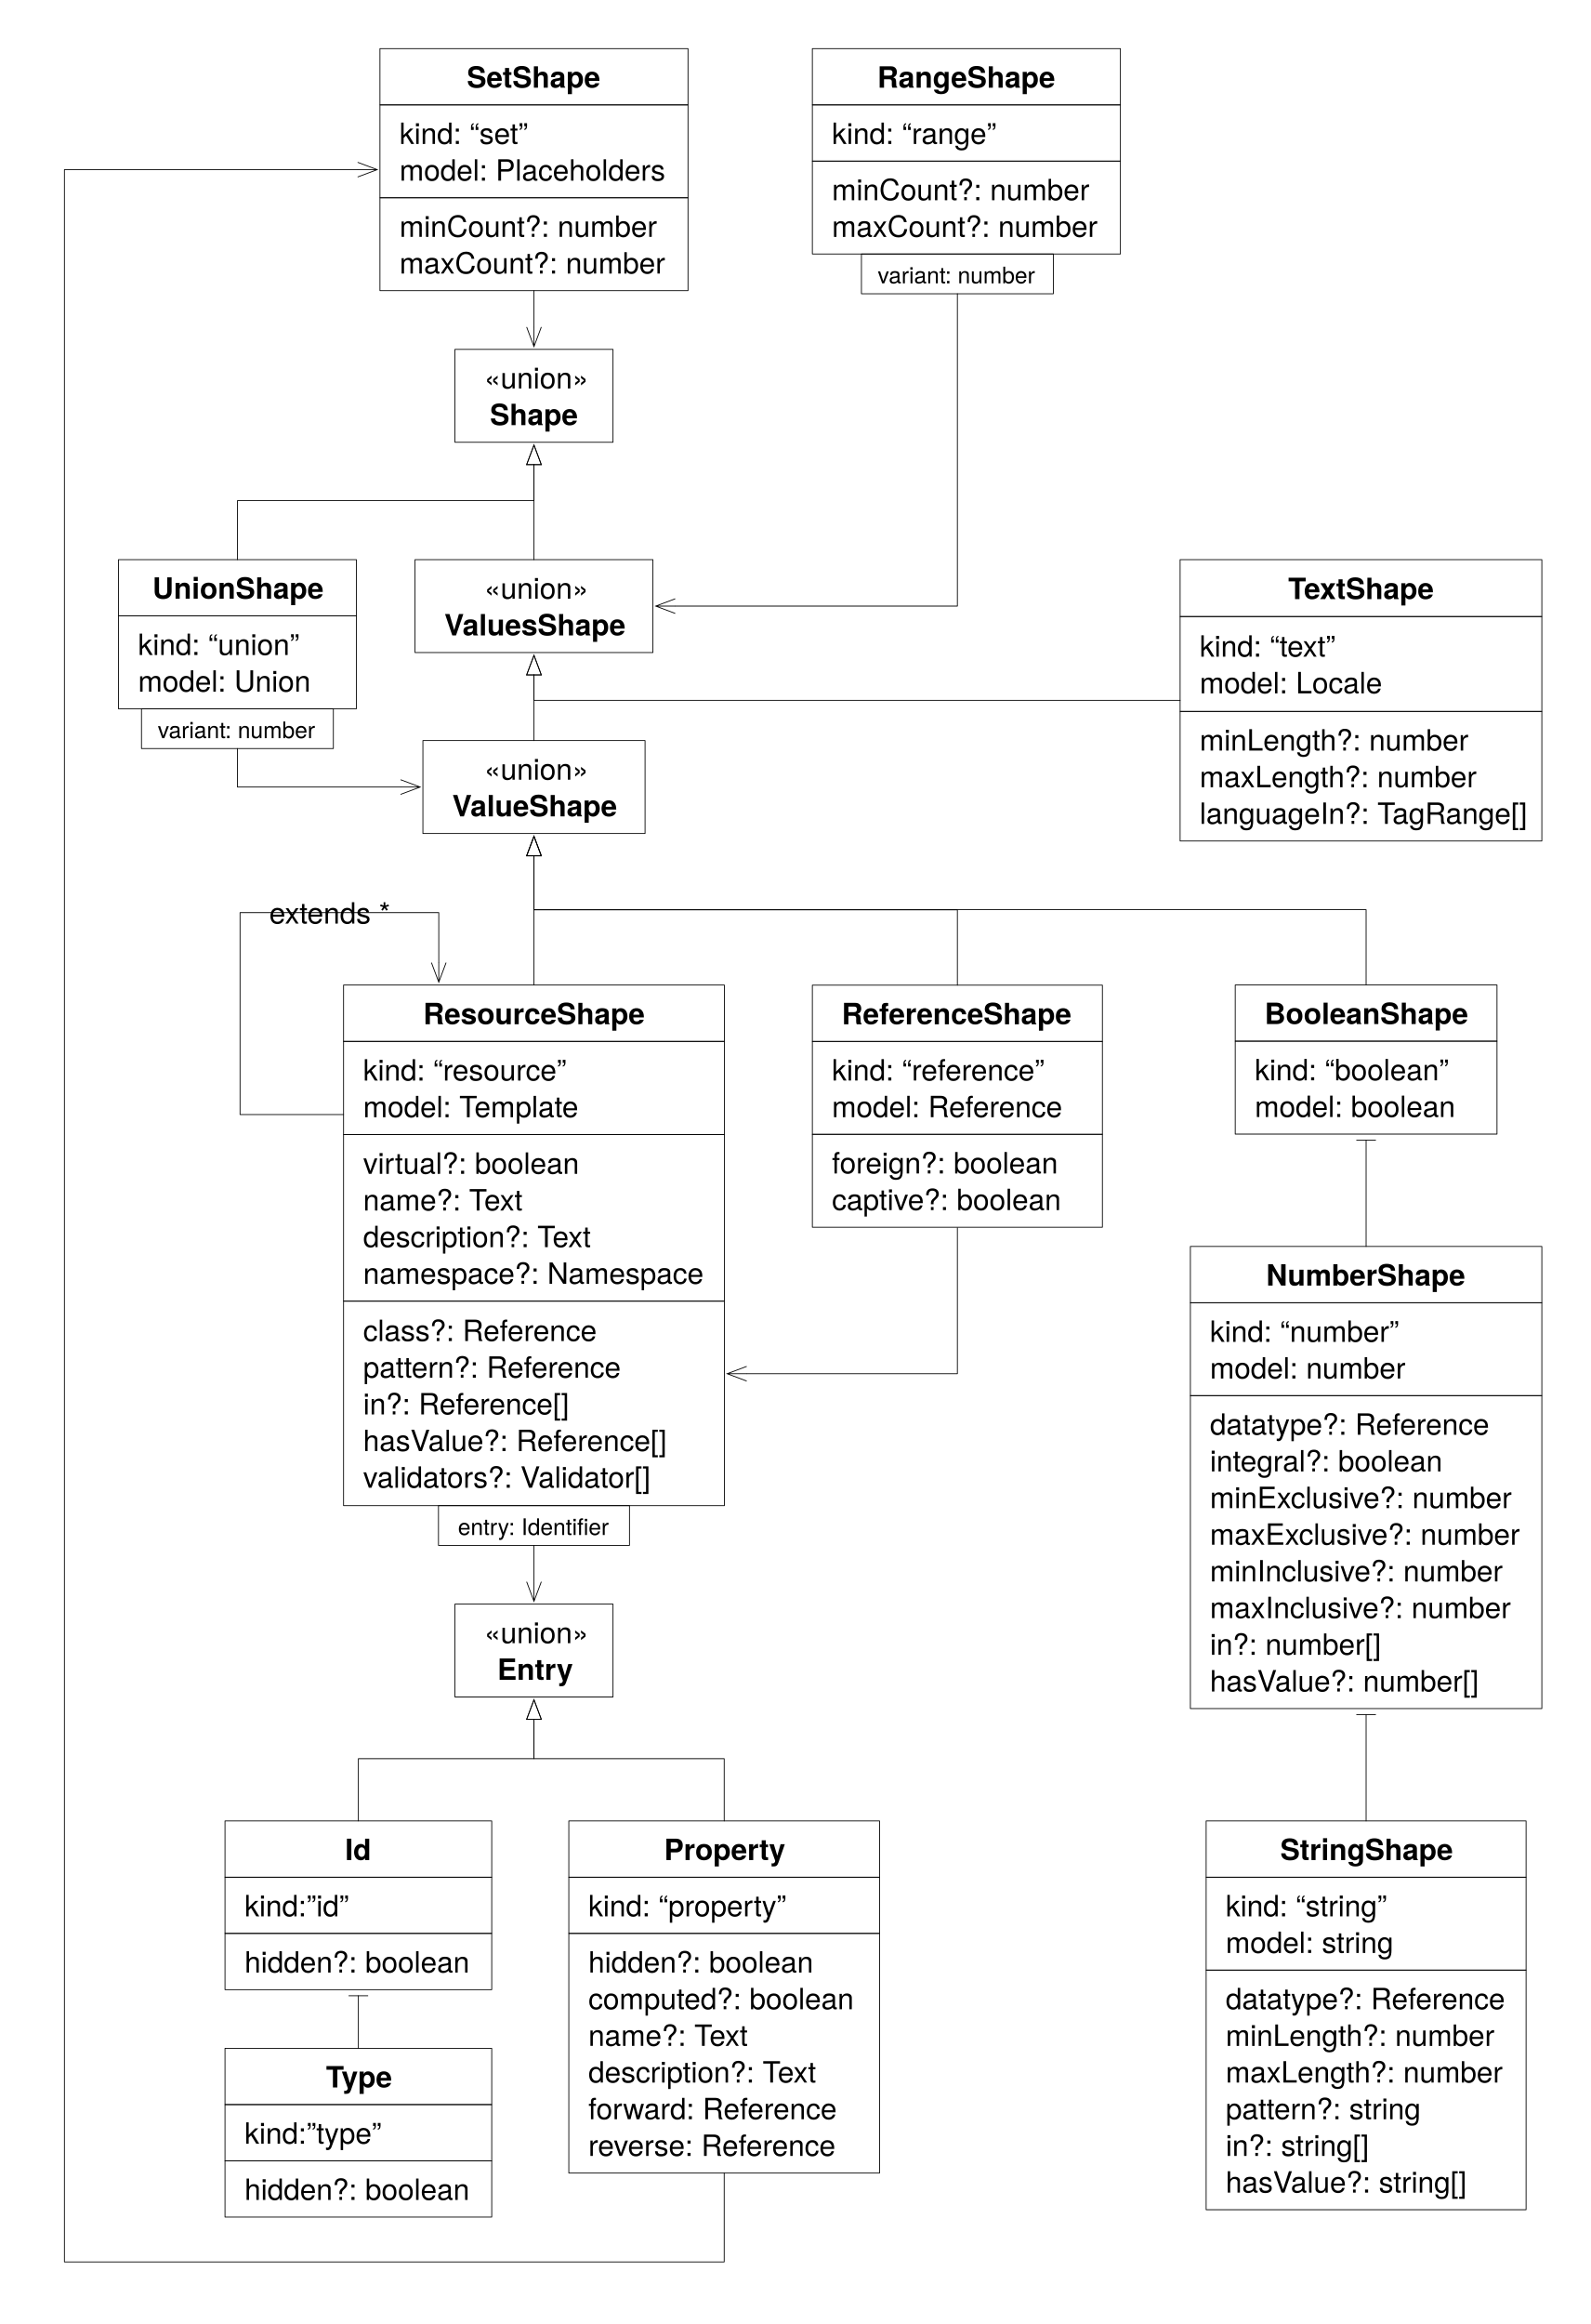
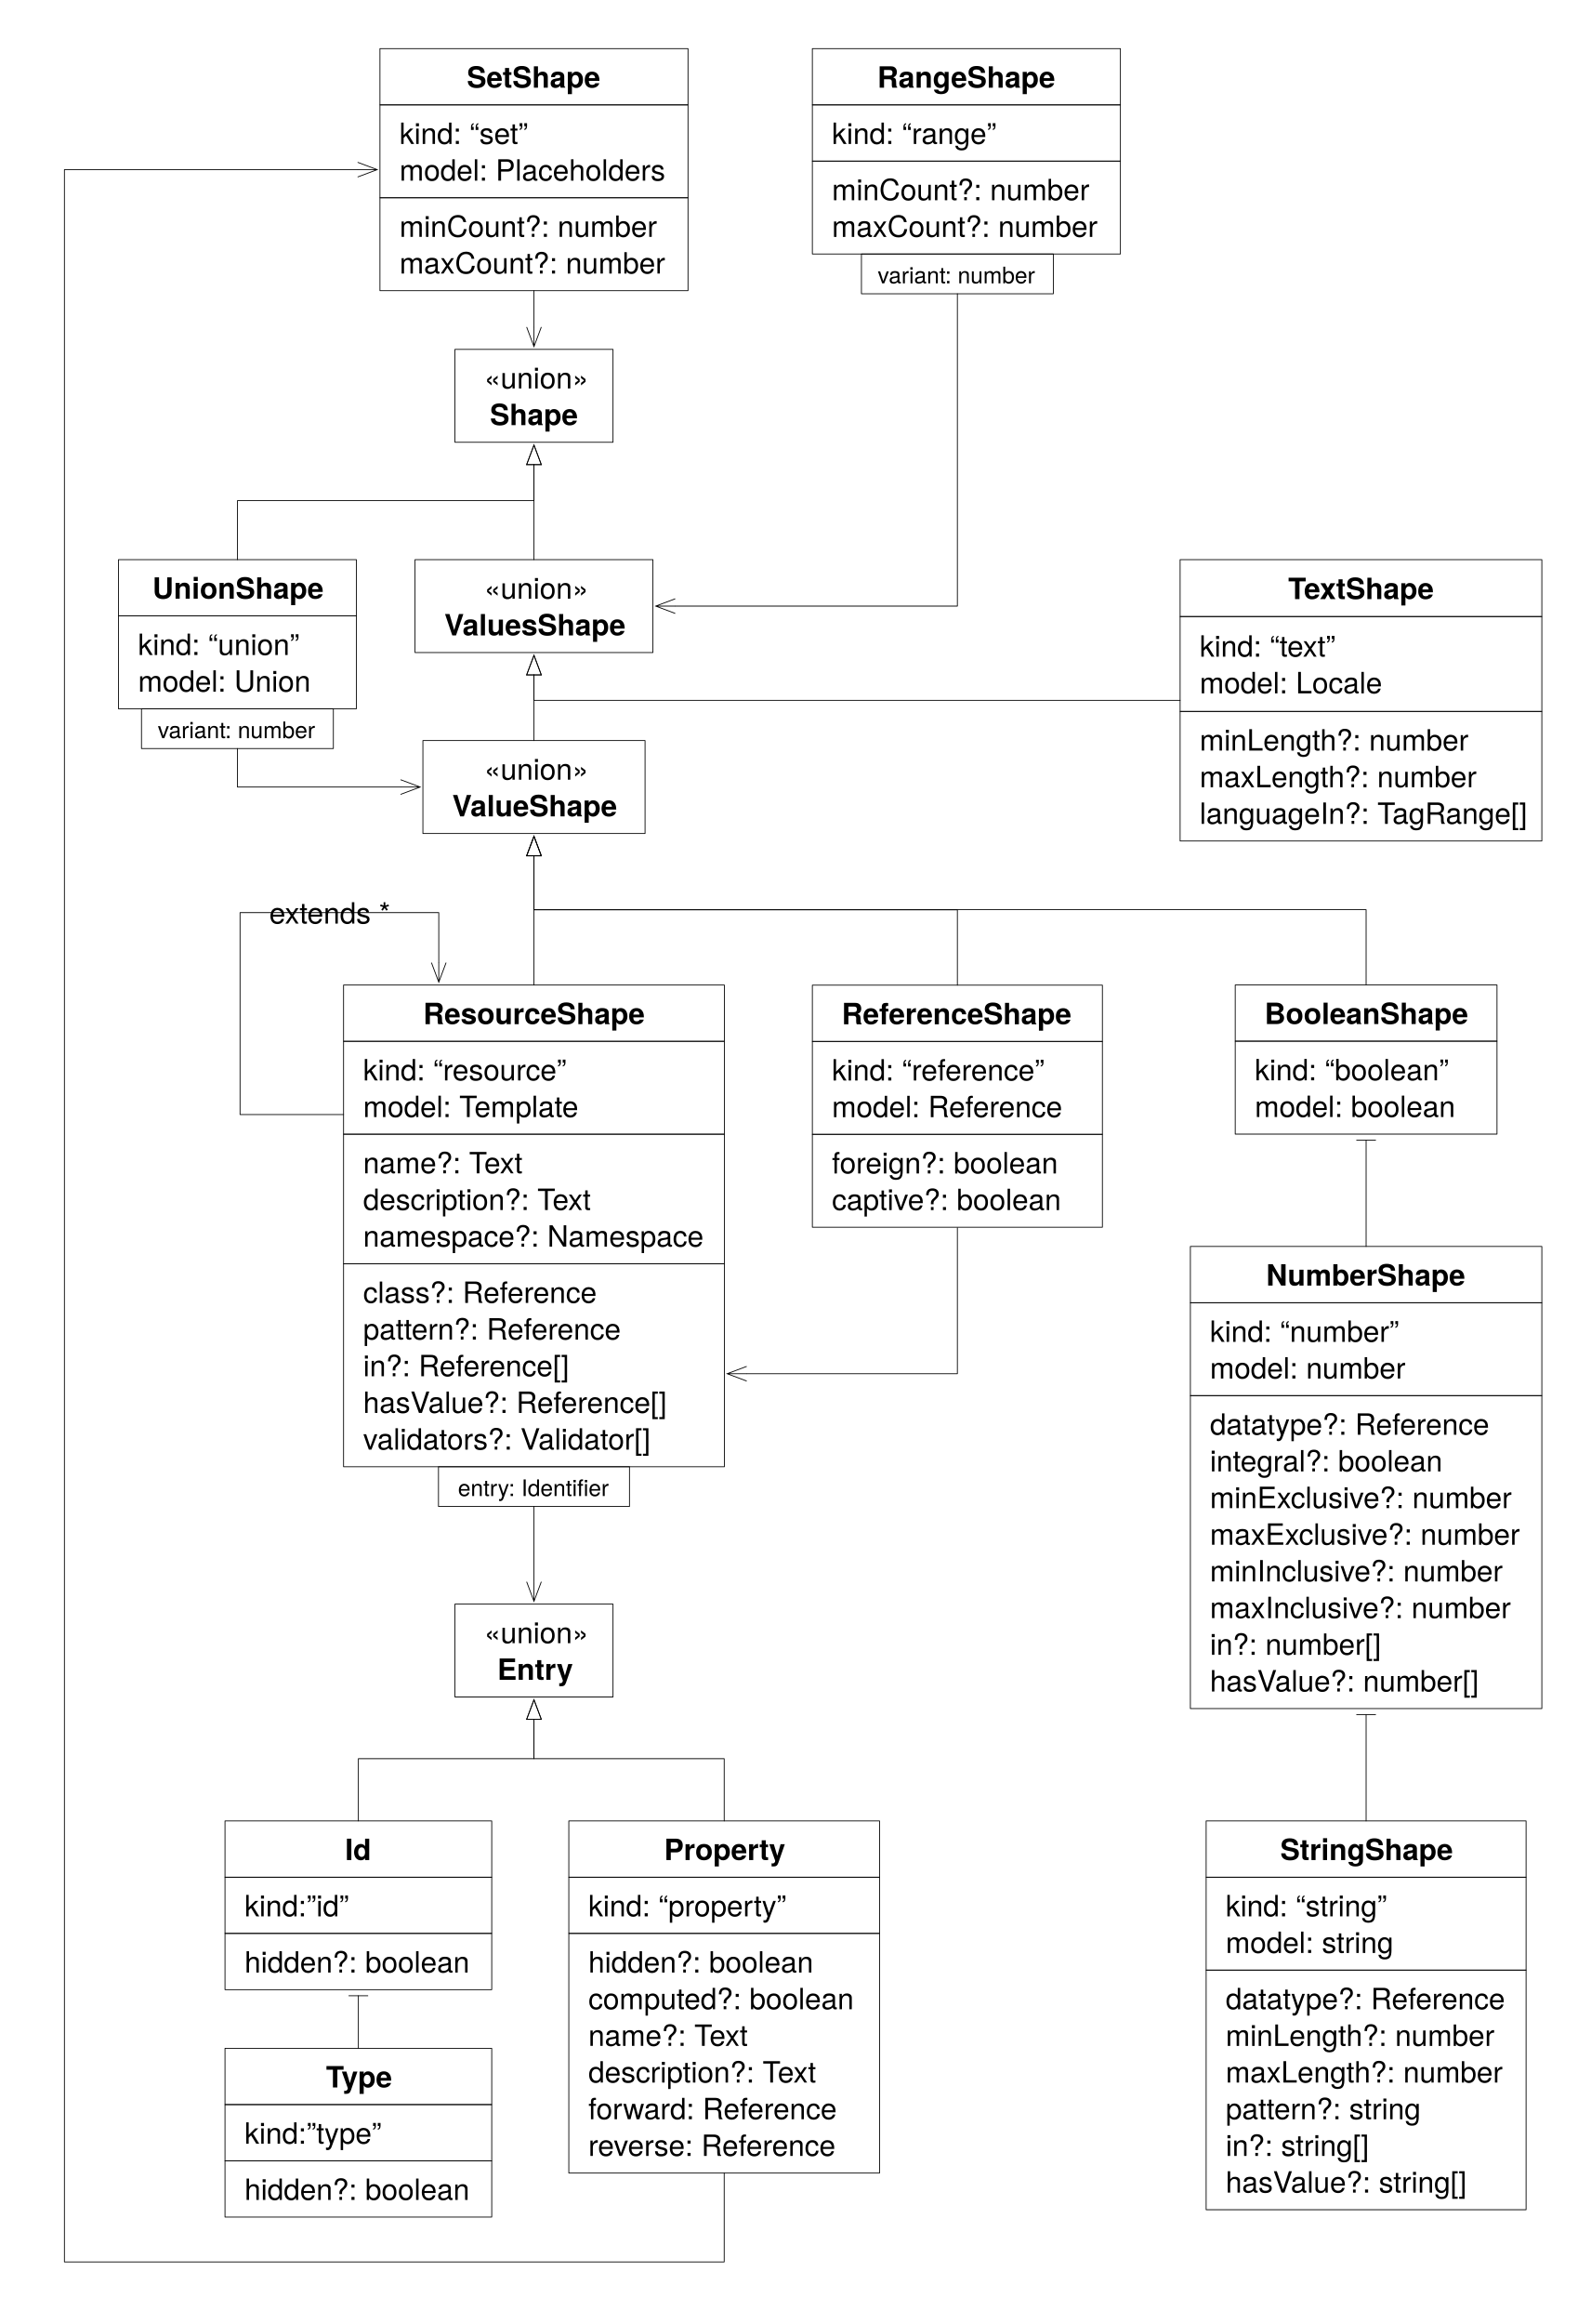
<svg xmlns="http://www.w3.org/2000/svg" version="1.1" viewBox="0 137 488 713" width="488" height="713">
  <defs>
    <marker orient="auto" overflow="visible" markerUnits="strokeWidth" id="StickArrow_Marker" stroke-linejoin="miter" stroke-miterlimit="10" viewBox="-1 -10 26 20" markerWidth="26" markerHeight="20" color="black">
      <g>
        <path d="M 24 0 L 0 0 M 0 -9 L 24 0 L 0 9" fill="none" stroke="currentColor" stroke-width="1" />
      </g>
    </marker>
    <marker orient="auto" overflow="visible" markerUnits="strokeWidth" id="NegativeControls_Marker" stroke-linejoin="miter" stroke-miterlimit="10" viewBox="-1 -13 2 26" markerWidth="2" markerHeight="26" color="black">
      <g>
        <line x1="0" y1="-12" x2="0" y2="12" fill="none" stroke="currentColor" stroke-width="1" />
      </g>
    </marker>
    <marker orient="auto" overflow="visible" markerUnits="strokeWidth" id="Arrow_Marker" stroke-linejoin="miter" stroke-miterlimit="10" viewBox="-1 -10 26 20" markerWidth="26" markerHeight="20" color="black">
      <g>
        <path d="M 24 0 L 0 -9 L 0 9 Z" fill="none" stroke="currentColor" stroke-width="1" />
      </g>
    </marker>
  </defs>
-   <g id="shape" stroke-opacity="1" stroke-dasharray="none" fill="none" stroke="none" fill-opacity="1">
+   <g id="shape" fill-opacity="1" stroke-opacity="1" stroke="none" stroke-dasharray="none" fill="none">
    <g id="shape_Layer_1">
      <g id="Group_806">
        <g id="Graphic_810">
          <rect x="370.154" y="741.426" width="98.184" height="73.512" stroke="black" stroke-linecap="round" stroke-linejoin="round" stroke-width=".25" />
          <text transform="translate(376.154 744.4259)" fill="black">
            <tspan font-family="Helvetica Neue" font-size="9" fill="black" x="0" y="9" xml:space="preserve">datatype?: Reference</tspan>
            <tspan font-family="Helvetica Neue" font-size="9" fill="black" x="0" y="20.252" xml:space="preserve">minLength?: number</tspan>
            <tspan font-family="Helvetica Neue" font-size="9" fill="black" x="0" y="31.504" xml:space="preserve">maxLength?: number</tspan>
            <tspan font-family="Helvetica Neue" font-size="9" fill="black" x="0" y="42.756" xml:space="preserve">pattern?: string</tspan>
            <tspan font-family="Helvetica Neue" font-size="9" fill="black" x="0" y="54.008" xml:space="preserve">in?: string[]</tspan>
            <tspan font-family="Helvetica Neue" font-size="9" fill="black" x="0" y="65.26" xml:space="preserve">hasValue?: string[]</tspan>
          </text>
        </g>
        <g id="Graphic_808">
          <rect x="370.154" y="712.922" width="98.184" height="28.504" stroke="black" stroke-linecap="round" stroke-linejoin="round" stroke-width=".25" />
          <text transform="translate(376.154 715.9219)" fill="black">
            <tspan font-family="Helvetica Neue" font-size="9" fill="black" x="0" y="9" xml:space="preserve">kind: “string”</tspan>
            <tspan font-family="Helvetica Neue" font-size="9" fill="black" x="0" y="20.252" xml:space="preserve">model: string</tspan>
          </text>
        </g>
        <g id="Graphic_807">
          <rect x="370.154" y="695.661" width="98.184" height="17.261" stroke="black" stroke-linecap="round" stroke-linejoin="round" stroke-width=".25" />
          <text transform="translate(392.9075 698.6609)" fill="black">
            <tspan font-family="Helvetica Neue" font-weight="bold" font-size="9" fill="black" x="0" y="9" xml:space="preserve">StringShape</tspan>
          </text>
        </g>
      </g>
      <g id="Group_803">
        <g id="Graphic_804">
          <rect x="129.785" y="364.208" width="68.175" height="28.513" stroke="black" stroke-linecap="round" stroke-linejoin="round" stroke-width=".25" />
          <text transform="translate(138.785 367.2076)" fill="black">
            <tspan font-family="Helvetica Neue" font-size="9" fill="black" x="9.832" y="9" xml:space="preserve">«union»</tspan>
            <tspan font-family="Helvetica Neue" font-weight="bold" font-size="9" fill="black" x="0" y="20.252" xml:space="preserve">ValueShape</tspan>
          </text>
        </g>
      </g>
      <g id="Group_800">
        <g id="Graphic_802">
          <rect x="379.079" y="456.441" width="80.334" height="28.504" stroke="black" stroke-linecap="round" stroke-linejoin="round" stroke-width=".25" />
          <text transform="translate(385.079 459.4409)" fill="black">
            <tspan font-family="Helvetica Neue" font-size="9" fill="black" x="0" y="9" xml:space="preserve">kind: “boolean”</tspan>
            <tspan font-family="Helvetica Neue" font-size="9" fill="black" x="0" y="20.252" xml:space="preserve">model: boolean</tspan>
          </text>
        </g>
        <g id="Graphic_801">
          <rect x="379.079" y="439.18" width="80.334" height="17.261" stroke="black" stroke-linecap="round" stroke-linejoin="round" stroke-width=".25" />
          <text transform="translate(388.079 442.1798)" fill="black">
            <tspan font-family="Helvetica Neue" font-weight="bold" font-size="9" fill="black" x="0" y="9" xml:space="preserve">BooleanShape</tspan>
          </text>
        </g>
      </g>
      <g id="Line_794">
-         <line x1="163.872" y1="611.129" x2="163.872" y2="622.279" marker-end="url(#StickArrow_Marker)" stroke="black" stroke-linecap="round" stroke-linejoin="round" stroke-width=".25" />
+         <line x1="163.872" y1="599.187" x2="163.872" y2="622.279" marker-end="url(#StickArrow_Marker)" stroke="black" stroke-linecap="round" stroke-linejoin="round" stroke-width=".25" />
      </g>
      <g id="Line_793">
        <path d="M 105.438 478.938 L 73.667 478.938 L 73.667 416.99 L 134.655 416.99 L 134.655 432.33" marker-end="url(#StickArrow_Marker)" stroke="black" stroke-linecap="round" stroke-linejoin="round" stroke-width=".25" />
      </g>
      <g id="Graphic_792">
        <text transform="translate(82.62955 411.3642)" fill="black">
          <tspan font-family="Helvetica Neue" font-size="9" fill="black" x="0" y="9" xml:space="preserve">extends *</tspan>
        </text>
      </g>
      <g id="Group_785">
        <g id="Graphic_812">
          <rect x="362.166" y="355.264" width="111.009" height="39.756" stroke="black" stroke-linecap="round" stroke-linejoin="round" stroke-width=".25" />
          <text transform="translate(368.1665 358.2642)" fill="black">
            <tspan font-family="Helvetica Neue" font-size="9" fill="black" x="0" y="9" xml:space="preserve">minLength?: number</tspan>
            <tspan font-family="Helvetica Neue" font-size="9" fill="black" x="0" y="20.252" xml:space="preserve">maxLength?: number</tspan>
            <tspan font-family="Helvetica Neue" font-size="9" fill="black" x="0" y="31.504" xml:space="preserve">languageIn?: TagRange[]</tspan>
          </text>
        </g>
        <g id="Graphic_787">
          <rect x="362.166" y="326.157" width="111.009" height="29.107" stroke="black" stroke-linecap="round" stroke-linejoin="round" stroke-width=".25" />
          <text transform="translate(368.1665 329.4585)" fill="black">
            <tspan font-family="Helvetica Neue" font-size="9" fill="black" x="0" y="9" xml:space="preserve">kind: “text”</tspan>
            <tspan font-family="Helvetica Neue" font-size="9" fill="black" x="0" y="20.252" xml:space="preserve">model: Locale</tspan>
          </text>
        </g>
        <g id="Graphic_786">
          <rect x="362.166" y="308.695" width="111.009" height="17.462" stroke="black" stroke-linecap="round" stroke-linejoin="round" stroke-width=".25" />
          <text transform="translate(395.333 311.7951)" fill="black">
            <tspan font-family="Helvetica Neue" font-weight="bold" font-size="9" fill="black" x="0" y="9" xml:space="preserve">TextShape</tspan>
          </text>
        </g>
      </g>
      <g id="Group_778">
        <g id="Graphic_837">
          <rect x="174.564" y="730.174" width="95.367" height="73.512" stroke="black" stroke-linecap="round" stroke-linejoin="round" stroke-width=".25" />
          <text transform="translate(180.5641 733.1739)" fill="black">
            <tspan font-family="Helvetica Neue" font-size="9" fill="black" x="0" y="9" xml:space="preserve">hidden?: boolean</tspan>
            <tspan font-family="Helvetica Neue" font-size="9" fill="black" x="0" y="20.252" xml:space="preserve">computed?: boolean</tspan>
            <tspan font-family="Helvetica Neue" font-size="9" fill="black" x="0" y="31.504" xml:space="preserve">name?: Text</tspan>
            <tspan font-family="Helvetica Neue" font-size="9" fill="black" x="0" y="42.756" xml:space="preserve">description?: Text</tspan>
            <tspan font-family="Helvetica Neue" font-size="9" fill="black" x="0" y="54.008" xml:space="preserve">forward: Reference</tspan>
            <tspan font-family="Helvetica Neue" font-size="9" fill="black" x="0" y="65.26" xml:space="preserve">reverse: Reference</tspan>
          </text>
        </g>
        <g id="Graphic_780">
          <rect x="174.564" y="695.661" width="95.367" height="17.261" stroke="black" stroke-linecap="round" stroke-linejoin="round" stroke-width=".25" />
          <text transform="translate(203.8246 698.6609)" fill="black">
            <tspan font-family="Helvetica Neue" font-weight="bold" font-size="9" fill="black" x="6856737e-19" y="9" xml:space="preserve">Property</tspan>
          </text>
        </g>
        <g id="Graphic_779">
          <rect x="174.564" y="712.922" width="95.367" height="17.252" stroke="black" stroke-linecap="round" stroke-linejoin="round" stroke-width=".25" />
          <text transform="translate(180.5641 715.9219)" fill="black">
            <tspan font-family="Helvetica Neue" font-size="9" fill="black" x="0" y="9" xml:space="preserve">kind: “property”</tspan>
          </text>
        </g>
      </g>
      <g id="Group_774">
        <g id="Graphic_815">
          <rect x="116.603" y="197.677" width="94.539" height="28.504" stroke="black" stroke-linecap="round" stroke-linejoin="round" stroke-width=".25" />
          <text transform="translate(122.603 200.6774)" fill="black">
            <tspan font-family="Helvetica Neue" font-size="9" fill="black" x="0" y="9" xml:space="preserve">minCount?: number</tspan>
            <tspan font-family="Helvetica Neue" font-size="9" fill="black" x="0" y="20.252" xml:space="preserve">maxCount?: number</tspan>
          </text>
        </g>
        <g id="Graphic_776">
          <rect x="116.603" y="151.912" width="94.539" height="17.261" stroke="black" stroke-linecap="round" stroke-linejoin="round" stroke-width=".25" />
          <text transform="translate(143.2805 154.9124)" fill="black">
            <tspan font-family="Helvetica Neue" font-weight="bold" font-size="9" fill="black" x="55422333e-20" y="9" xml:space="preserve">SetShape</tspan>
          </text>
        </g>
        <g id="Graphic_775">
          <rect x="116.603" y="169.173" width="94.539" height="28.504" stroke="black" stroke-linecap="round" stroke-linejoin="round" stroke-width=".25" />
          <text transform="translate(122.603 172.1734)" fill="black">
            <tspan font-family="Helvetica Neue" font-size="9" fill="black" x="0" y="9" xml:space="preserve">kind: “set”</tspan>
            <tspan font-family="Helvetica Neue" font-size="9" fill="black" x="0" y="20.252" xml:space="preserve">model: Placeholders</tspan>
          </text>
        </g>
      </g>
      <g id="Line_764">
        <path d="M 222.248 803.686 L 222.248 830.957 L 19.767 830.957 L 19.767 189.047 L 109.753 189.047" marker-end="url(#StickArrow_Marker)" stroke="black" stroke-linecap="round" stroke-linejoin="round" stroke-width=".25" />
      </g>
      <g id="Group_761">
        <g id="Graphic_838">
          <rect x="69.05" y="730.174" width="81.858" height="17.252" stroke="black" stroke-linecap="round" stroke-linejoin="round" stroke-width=".25" />
          <text transform="translate(75.04957 733.1739)" fill="black">
            <tspan font-family="Helvetica Neue" font-size="9" fill="black" x="0" y="9" xml:space="preserve">hidden?: boolean</tspan>
          </text>
        </g>
        <g id="Graphic_763">
          <rect x="69.05" y="712.922" width="81.858" height="17.252" stroke="black" stroke-linecap="round" stroke-linejoin="round" stroke-width=".25" />
          <text transform="translate(75.04957 715.9219)" fill="black">
            <tspan font-family="Helvetica Neue" font-size="9" fill="black" x="0" y="9" xml:space="preserve">kind:”id”</tspan>
          </text>
        </g>
        <g id="Graphic_762">
          <rect x="69.05" y="695.661" width="81.858" height="17.261" stroke="black" stroke-linecap="round" stroke-linejoin="round" stroke-width=".25" />
          <text transform="translate(105.9016 698.6609)" fill="black">
            <tspan font-family="Helvetica Neue" font-weight="bold" font-size="9" fill="black" x="0" y="9" xml:space="preserve">Id</tspan>
          </text>
        </g>
      </g>
      <g id="Group_758">
        <g id="Graphic_839">
          <rect x="69.05" y="799.939" width="81.858" height="17.252" stroke="black" stroke-linecap="round" stroke-linejoin="round" stroke-width=".25" />
          <text transform="translate(75.04957 802.939)" fill="black">
            <tspan font-family="Helvetica Neue" font-size="9" fill="black" x="0" y="9" xml:space="preserve">hidden?: boolean</tspan>
          </text>
        </g>
        <g id="Graphic_760">
          <rect x="69.05" y="782.687" width="81.858" height="17.252" stroke="black" stroke-linecap="round" stroke-linejoin="round" stroke-width=".25" />
          <text transform="translate(75.04957 785.687)" fill="black">
            <tspan font-family="Helvetica Neue" font-size="9" fill="black" x="0" y="9" xml:space="preserve">kind:”type”</tspan>
          </text>
        </g>
        <g id="Graphic_759">
          <rect x="69.05" y="765.426" width="81.858" height="17.261" stroke="black" stroke-linecap="round" stroke-linejoin="round" stroke-width=".25" />
          <text transform="translate(100.0606 768.4259)" fill="black">
            <tspan font-family="Helvetica Neue" font-weight="bold" font-size="9" fill="black" x="0" y="9" xml:space="preserve">Type</tspan>
          </text>
        </g>
      </g>
      <g id="Line_756">
        <line x1="109.979" y1="765.426" x2="109.979" y2="749.301" marker-end="url(#NegativeControls_Marker)" stroke="black" stroke-linecap="round" stroke-linejoin="round" stroke-width=".25" />
      </g>
      <g id="Group_836">
        <g id="Group_751">
          <g id="Graphic_832">
-             <rect x="105.438" y="439.21" width="116.868" height="17.321" stroke="black" stroke-linecap="round" stroke-linejoin="round" stroke-width=".25" />
-             <text transform="translate(129.866 442.2398)" fill="black">
+             <rect x="105.438" y="439.21" width="116.868" height="17.261" stroke="black" stroke-linecap="round" stroke-linejoin="round" stroke-width=".25" />
+             <text transform="translate(129.866 442.2098)" fill="black">
              <tspan font-family="Helvetica Neue" font-weight="bold" font-size="9" fill="black" x="0" y="9" xml:space="preserve">ResourceShape</tspan>
            </text>
          </g>
          <g id="Graphic_814">
-             <rect x="105.438" y="536.193" width="116.868" height="62.74" stroke="black" stroke-linecap="round" stroke-linejoin="round" stroke-width=".25" />
-             <text transform="translate(111.4385 539.4329)" fill="black">
+             <rect x="105.438" y="524.731" width="116.868" height="62.26" stroke="black" stroke-linecap="round" stroke-linejoin="round" stroke-width=".25" />
+             <text transform="translate(111.4385 527.7309)" fill="black">
              <tspan font-family="Helvetica Neue" font-size="9" fill="black" x="0" y="9" xml:space="preserve">class?: Reference</tspan>
              <tspan font-family="Helvetica Neue" font-size="9" fill="black" x="0" y="20.252" xml:space="preserve">pattern?: Reference</tspan>
              <tspan font-family="Helvetica Neue" font-size="9" fill="black" x="0" y="31.504" xml:space="preserve">in?: Reference[]</tspan>
              <tspan font-family="Helvetica Neue" font-size="9" fill="black" x="0" y="42.756" xml:space="preserve">hasValue?: Reference[]</tspan>
              <tspan font-family="Helvetica Neue" font-size="9" fill="black" x="0" y="54.008" xml:space="preserve">validators?: Validator[]</tspan>
            </text>
          </g>
          <g id="Graphic_753">
-             <rect x="105.438" y="485.065" width="116.868" height="51.128" stroke="black" stroke-linecap="round" stroke-linejoin="round" stroke-width=".25" />
-             <text transform="translate(111.4385 488.1249)" fill="black">
-               <tspan font-family="Helvetica Neue" font-size="9" fill="black" x="0" y="9" xml:space="preserve">virtual?: boolean</tspan>
-               <tspan font-family="Helvetica Neue" font-size="9" fill="black" x="0" y="20.252" xml:space="preserve">name?: Text</tspan>
-               <tspan font-family="Helvetica Neue" font-size="9" fill="black" x="0" y="31.504" xml:space="preserve">description?: Text</tspan>
-               <tspan font-family="Helvetica Neue" font-size="9" fill="black" x="0" y="42.756" xml:space="preserve">namespace?: Namespace</tspan>
+             <rect x="105.438" y="484.975" width="116.868" height="39.756" stroke="black" stroke-linecap="round" stroke-linejoin="round" stroke-width=".25" />
+             <text transform="translate(111.4385 487.9749)" fill="black">
+               <tspan font-family="Helvetica Neue" font-size="9" fill="black" x="0" y="9" xml:space="preserve">name?: Text</tspan>
+               <tspan font-family="Helvetica Neue" font-size="9" fill="black" x="0" y="20.252" xml:space="preserve">description?: Text</tspan>
+               <tspan font-family="Helvetica Neue" font-size="9" fill="black" x="0" y="31.504" xml:space="preserve">namespace?: Namespace</tspan>
            </text>
          </g>
          <g id="Graphic_752">
-             <rect x="105.438" y="456.471" width="116.868" height="28.594" stroke="black" stroke-linecap="round" stroke-linejoin="round" stroke-width=".25" />
-             <text transform="translate(111.4385 459.5159)" fill="black">
+             <rect x="105.438" y="456.471" width="116.868" height="28.504" stroke="black" stroke-linecap="round" stroke-linejoin="round" stroke-width=".25" />
+             <text transform="translate(111.4385 459.4709)" fill="black">
              <tspan font-family="Helvetica Neue" font-size="9" fill="black" x="0" y="9" xml:space="preserve">kind: “resource”</tspan>
              <tspan font-family="Helvetica Neue" font-size="9" fill="black" x="0" y="20.252" xml:space="preserve">model: Template</tspan>
            </text>
          </g>
        </g>
        <g id="Graphic_750">
-           <rect x="134.565" y="598.933" width="58.615" height="12.196" stroke="black" stroke-linecap="round" stroke-linejoin="round" stroke-width=".25" />
-           <text transform="translate(139.565 600.9329)" fill="black">
+           <rect x="134.565" y="586.991" width="58.615" height="12.196" stroke="black" stroke-linecap="round" stroke-linejoin="round" stroke-width=".25" />
+           <text transform="translate(139.565 588.9909)" fill="black">
            <tspan font-family="Helvetica Neue" font-size="7" fill="black" x=".973" y="7" xml:space="preserve">entry: Identifier </tspan>
          </text>
        </g>
      </g>
      <g id="Group_796">
        <g id="Graphic_809">
          <rect x="365.316" y="565.177" width="107.859" height="96.016" stroke="black" stroke-linecap="round" stroke-linejoin="round" stroke-width=".25" />
          <text transform="translate(371.3165 568.1774)" fill="black">
            <tspan font-family="Helvetica Neue" font-size="9" fill="black" x="0" y="9" xml:space="preserve">datatype?: Reference</tspan>
            <tspan font-family="Helvetica Neue" font-size="9" fill="black" x="0" y="20.252" xml:space="preserve">integral?: boolean</tspan>
            <tspan font-family="Helvetica Neue" font-size="9" fill="black" x="0" y="31.504" xml:space="preserve">minExclusive?: number</tspan>
            <tspan font-family="Helvetica Neue" font-size="9" fill="black" x="0" y="42.756" xml:space="preserve">maxExclusive?: number</tspan>
            <tspan font-family="Helvetica Neue" font-size="9" fill="black" x="0" y="54.008" xml:space="preserve">minInclusive?: number</tspan>
            <tspan font-family="Helvetica Neue" font-size="9" fill="black" x="0" y="65.26" xml:space="preserve">maxInclusive?: number</tspan>
            <tspan font-family="Helvetica Neue" font-size="9" fill="black" x="0" y="76.512" xml:space="preserve">in?: number[]</tspan>
            <tspan font-family="Helvetica Neue" font-size="9" fill="black" x="0" y="87.764" xml:space="preserve">hasValue?: number[]</tspan>
          </text>
        </g>
        <g id="Graphic_798">
          <rect x="365.316" y="536.673" width="107.859" height="28.504" stroke="black" stroke-linecap="round" stroke-linejoin="round" stroke-width=".25" />
          <text transform="translate(371.3165 539.6734)" fill="black">
            <tspan font-family="Helvetica Neue" font-size="9" fill="black" x="0" y="9" xml:space="preserve">kind: “number”</tspan>
            <tspan font-family="Helvetica Neue" font-size="9" fill="black" x="0" y="20.252" xml:space="preserve">model: number</tspan>
          </text>
        </g>
        <g id="Graphic_797">
          <rect x="365.316" y="519.412" width="107.859" height="17.261" stroke="black" stroke-linecap="round" stroke-linejoin="round" stroke-width=".25" />
          <text transform="translate(388.5785 522.4124)" fill="black">
            <tspan font-family="Helvetica Neue" font-weight="bold" font-size="9" fill="black" x="0" y="9" xml:space="preserve">NumberShape</tspan>
          </text>
        </g>
      </g>
      <g id="Line_765">
-         <line x1="163.872" y1="439.18" x2="163.872" y2="399.571" marker-end="url(#Arrow_Marker)" stroke="black" stroke-linecap="round" stroke-linejoin="round" stroke-width=".25" />
+         <line x1="163.872" y1="439.21" x2="163.872" y2="399.571" marker-end="url(#Arrow_Marker)" stroke="black" stroke-linecap="round" stroke-linejoin="round" stroke-width=".25" />
      </g>
      <g id="Line_766">
        <path d="M 362.166 351.857 L 163.872 351.857 L 163.872 344.058" marker-end="url(#Arrow_Marker)" stroke="black" stroke-linecap="round" stroke-linejoin="round" stroke-width=".25" />
      </g>
      <g id="Line_799">
        <path d="M 419.246 439.18 L 419.246 416.08 L 163.872 416.08 L 163.872 399.571" marker-end="url(#Arrow_Marker)" stroke="black" stroke-linecap="round" stroke-linejoin="round" stroke-width=".25" />
      </g>
      <g id="Line_816">
        <line x1="419.246" y1="519.412" x2="419.246" y2="486.82" marker-end="url(#NegativeControls_Marker)" stroke="black" stroke-linecap="round" stroke-linejoin="round" stroke-width=".25" />
      </g>
      <g id="Line_817">
        <line x1="419.246" y1="695.661" x2="419.246" y2="663.068" marker-end="url(#NegativeControls_Marker)" stroke="black" stroke-linecap="round" stroke-linejoin="round" stroke-width=".25" />
      </g>
      <g id="Group_818">
        <g id="Graphic_831">
          <rect x="249.306" y="485.009" width="89.01" height="28.504" stroke="black" stroke-linecap="round" stroke-linejoin="round" stroke-width=".25" />
          <text transform="translate(255.3065 488.0088)" fill="black">
            <tspan font-family="Helvetica Neue" font-size="9" fill="black" x="0" y="9" xml:space="preserve">foreign?: boolean</tspan>
            <tspan font-family="Helvetica Neue" font-size="9" fill="black" x="0" y="20.252" xml:space="preserve">captive?: boolean</tspan>
          </text>
        </g>
        <g id="Graphic_820">
          <rect x="249.306" y="456.505" width="89.01" height="28.504" stroke="black" stroke-linecap="round" stroke-linejoin="round" stroke-width=".25" />
          <text transform="translate(255.3065 459.5048)" fill="black">
            <tspan font-family="Helvetica Neue" font-size="9" fill="black" x="0" y="9" xml:space="preserve">kind: “reference”</tspan>
            <tspan font-family="Helvetica Neue" font-size="9" fill="black" x="0" y="20.252" xml:space="preserve">model: Reference</tspan>
          </text>
        </g>
        <g id="Graphic_819">
          <rect x="249.306" y="439.244" width="89.01" height="17.261" stroke="black" stroke-linecap="round" stroke-linejoin="round" stroke-width=".25" />
          <text transform="translate(258.3065 442.2437)" fill="black">
            <tspan font-family="Helvetica Neue" font-weight="bold" font-size="9" fill="black" x="0" y="9" xml:space="preserve">ReferenceShape</tspan>
          </text>
        </g>
      </g>
      <g id="Line_824">
        <path d="M 293.811 513.704 L 293.811 558.455 L 229.156 558.455" marker-end="url(#StickArrow_Marker)" stroke="black" stroke-linecap="round" stroke-linejoin="round" stroke-width=".25" />
      </g>
      <g id="Line_842">
        <line x1="163.872" y1="226.181" x2="163.872" y2="237.331" marker-end="url(#StickArrow_Marker)" stroke="black" stroke-linecap="round" stroke-linejoin="round" stroke-width=".25" />
      </g>
      <g id="Line_846">
        <path d="M 72.864 366.656 L 72.864 378.464 L 122.935 378.464" marker-end="url(#StickArrow_Marker)" stroke="black" stroke-linecap="round" stroke-linejoin="round" stroke-width=".25" />
      </g>
      <g id="Group_850">
        <g id="Graphic_851">
          <rect x="127.368" y="308.695" width="73.008" height="28.513" stroke="black" stroke-linecap="round" stroke-linejoin="round" stroke-width=".25" />
          <text transform="translate(136.3685 311.6945)" fill="black">
            <tspan font-family="Helvetica Neue" font-size="9" fill="black" x="12.249" y="9" xml:space="preserve">«union»</tspan>
            <tspan font-family="Helvetica Neue" font-weight="bold" font-size="9" fill="black" x="8171241e-19" y="20.252" xml:space="preserve">ValuesShape</tspan>
          </text>
        </g>
      </g>
      <g id="Line_853">
        <path d="M 293.811 439.244 L 293.811 416.144 L 163.872 416.144 L 163.872 399.571" marker-end="url(#Arrow_Marker)" stroke="black" stroke-linecap="round" stroke-linejoin="round" stroke-width=".25" />
      </g>
      <g id="Line_854">
        <line x1="163.872" y1="364.208" x2="163.872" y2="344.058" marker-end="url(#Arrow_Marker)" stroke="black" stroke-linecap="round" stroke-linejoin="round" stroke-width=".25" />
      </g>
      <g id="Group_859">
        <g id="Group_770">
          <g id="Graphic_772">
            <rect x="36.36" y="325.956" width="73.008" height="28.504" stroke="black" stroke-linecap="round" stroke-linejoin="round" stroke-width=".25" />
            <text transform="translate(42.36047 328.9556)" fill="black">
              <tspan font-family="Helvetica Neue" font-size="9" fill="black" x="0" y="9" xml:space="preserve">kind: “union”</tspan>
              <tspan font-family="Helvetica Neue" font-size="9" fill="black" x="0" y="20.252" xml:space="preserve">model: Union</tspan>
            </text>
          </g>
          <g id="Graphic_771">
            <rect x="36.36" y="308.695" width="73.008" height="17.261" stroke="black" stroke-linecap="round" stroke-linejoin="round" stroke-width=".25" />
            <text transform="translate(46.77797 311.6945)" fill="black">
              <tspan font-family="Helvetica Neue" font-weight="bold" font-size="9" fill="black" x="0" y="9" xml:space="preserve">UnionShape</tspan>
            </text>
          </g>
        </g>
        <g id="Graphic_858">
          <rect x="43.42" y="354.46" width="58.888" height="12.196" stroke="black" stroke-linecap="round" stroke-linejoin="round" stroke-width=".25" />
          <text transform="translate(48.42047 356.4596)" fill="black">
            <tspan font-family="Helvetica Neue" font-size="7" fill="black" x="0" y="7" xml:space="preserve">variant: number</tspan>
          </text>
        </g>
      </g>
      <g id="Group_860">
        <g id="Graphic_861">
          <rect x="139.617" y="244.181" width="48.51" height="28.513" stroke="black" stroke-linecap="round" stroke-linejoin="round" stroke-width=".25" />
          <text transform="translate(148.6175 247.1814)" fill="black">
            <tspan font-family="Helvetica Neue" font-size="9" fill="black" x="0" y="9" xml:space="preserve">«union»</tspan>
            <tspan font-family="Helvetica Neue" font-weight="bold" font-size="9" fill="black" x="1.75" y="20.252" xml:space="preserve">Shape</tspan>
          </text>
        </g>
      </g>
      <g id="Line_862">
        <path d="M 72.864 308.695 L 72.864 290.594 L 163.872 290.594 L 163.872 279.545" marker-end="url(#Arrow_Marker)" stroke="black" stroke-linecap="round" stroke-linejoin="round" stroke-width=".25" />
      </g>
      <g id="Line_864">
        <line x1="163.872" y1="308.695" x2="163.872" y2="279.545" marker-end="url(#Arrow_Marker)" stroke="black" stroke-linecap="round" stroke-linejoin="round" stroke-width=".25" />
      </g>
      <g id="Line_865">
        <path d="M 293.811 227.125 L 293.811 322.951 L 207.226 322.951" marker-end="url(#StickArrow_Marker)" stroke="black" stroke-linecap="round" stroke-linejoin="round" stroke-width=".25" />
      </g>
      <g id="Group_866">
        <g id="Group_868">
          <g id="Graphic_871">
            <rect x="249.306" y="186.425" width="94.539" height="28.504" stroke="black" stroke-linecap="round" stroke-linejoin="round" stroke-width=".25" />
            <text transform="translate(255.3065 189.4254)" fill="black">
              <tspan font-family="Helvetica Neue" font-size="9" fill="black" x="0" y="9" xml:space="preserve">minCount?: number</tspan>
              <tspan font-family="Helvetica Neue" font-size="9" fill="black" x="0" y="20.252" xml:space="preserve">maxCount?: number</tspan>
            </text>
          </g>
          <g id="Graphic_870">
            <rect x="249.306" y="169.173" width="94.539" height="17.252" stroke="black" stroke-linecap="round" stroke-linejoin="round" stroke-width=".25" />
            <text transform="translate(255.3065 172.1734)" fill="black">
              <tspan font-family="Helvetica Neue" font-size="9" fill="black" x="0" y="9" xml:space="preserve">kind: “range”</tspan>
            </text>
          </g>
          <g id="Graphic_869">
            <rect x="249.306" y="151.912" width="94.539" height="17.261" stroke="black" stroke-linecap="round" stroke-linejoin="round" stroke-width=".25" />
            <text transform="translate(258.3065 154.9124)" fill="black">
              <tspan font-family="Helvetica Neue" font-weight="bold" font-size="9" fill="black" x="10.932" y="9" xml:space="preserve">RangeShape</tspan>
            </text>
          </g>
        </g>
        <g id="Graphic_867">
          <rect x="264.367" y="214.929" width="58.888" height="12.196" stroke="black" stroke-linecap="round" stroke-linejoin="round" stroke-width=".25" />
          <text transform="translate(269.3675 216.9294)" fill="black">
            <tspan font-family="Helvetica Neue" font-size="7" fill="black" x="24414062e-14" y="7" xml:space="preserve">variant: number</tspan>
          </text>
        </g>
      </g>
      <g id="Group_872">
        <g id="Graphic_873">
          <rect x="139.617" y="629.129" width="48.51" height="28.513" stroke="black" stroke-linecap="round" stroke-linejoin="round" stroke-width=".25" />
          <text transform="translate(148.6175 632.1289)" fill="black">
            <tspan font-family="Helvetica Neue" font-size="9" fill="black" x="0" y="9" xml:space="preserve">«union»</tspan>
            <tspan font-family="Helvetica Neue" font-weight="bold" font-size="9" fill="black" x="4" y="20.252" xml:space="preserve">Entry</tspan>
          </text>
        </g>
      </g>
      <g id="Line_874">
        <path d="M 109.979 695.661 L 109.979 676.561 L 163.872 676.561 L 163.872 664.492" marker-end="url(#Arrow_Marker)" stroke="black" stroke-linecap="round" stroke-linejoin="round" stroke-width=".25" />
      </g>
      <g id="Line_875">
        <path d="M 222.248 695.661 L 222.248 676.561 L 163.872 676.561 L 163.872 664.492" marker-end="url(#Arrow_Marker)" stroke="black" stroke-linecap="round" stroke-linejoin="round" stroke-width=".25" />
      </g>
    </g>
  </g>
</svg>
